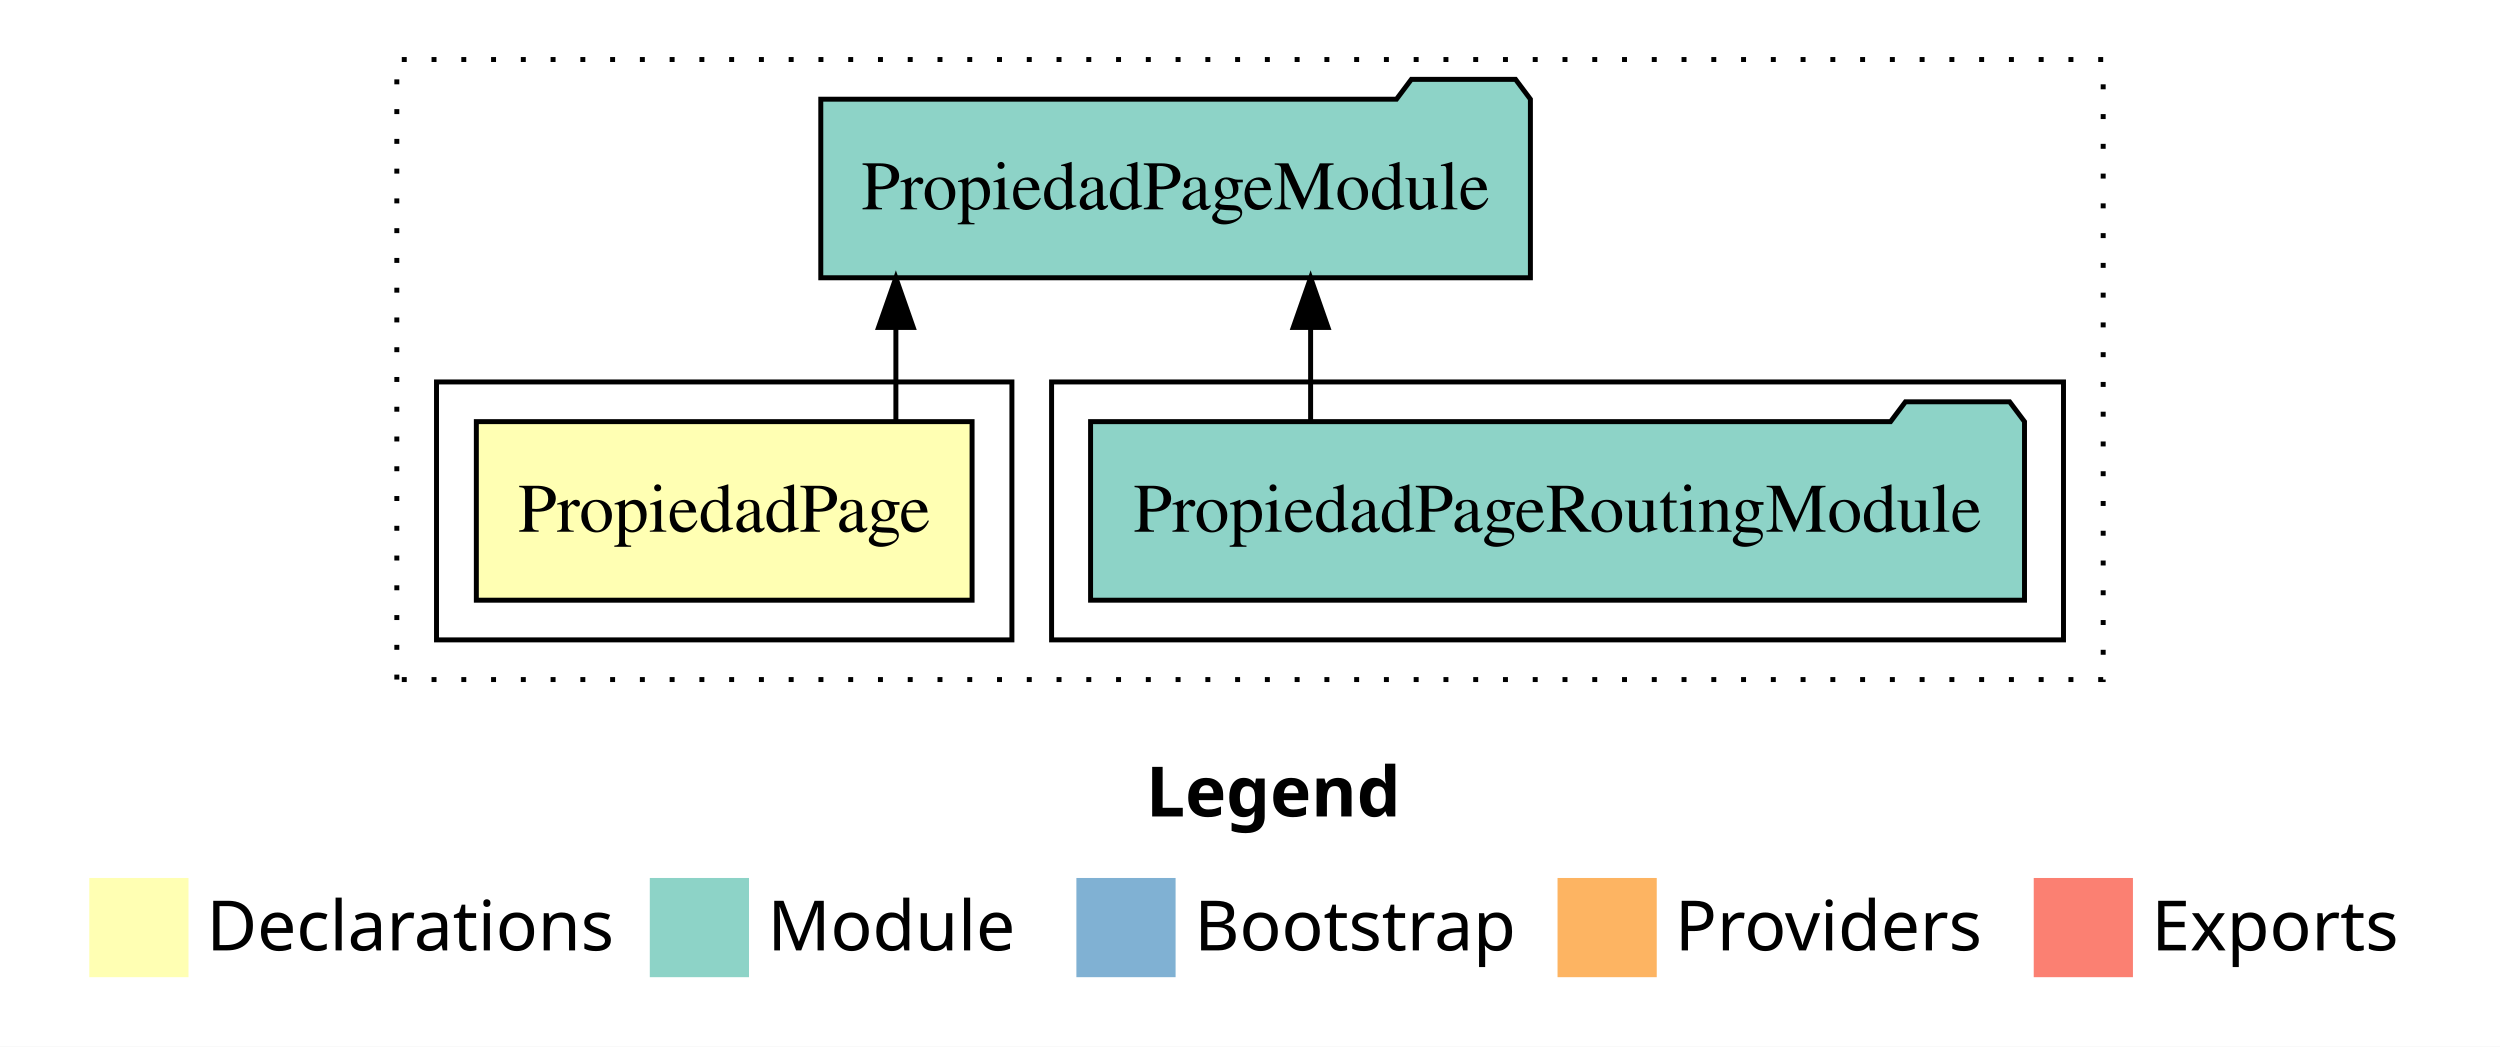
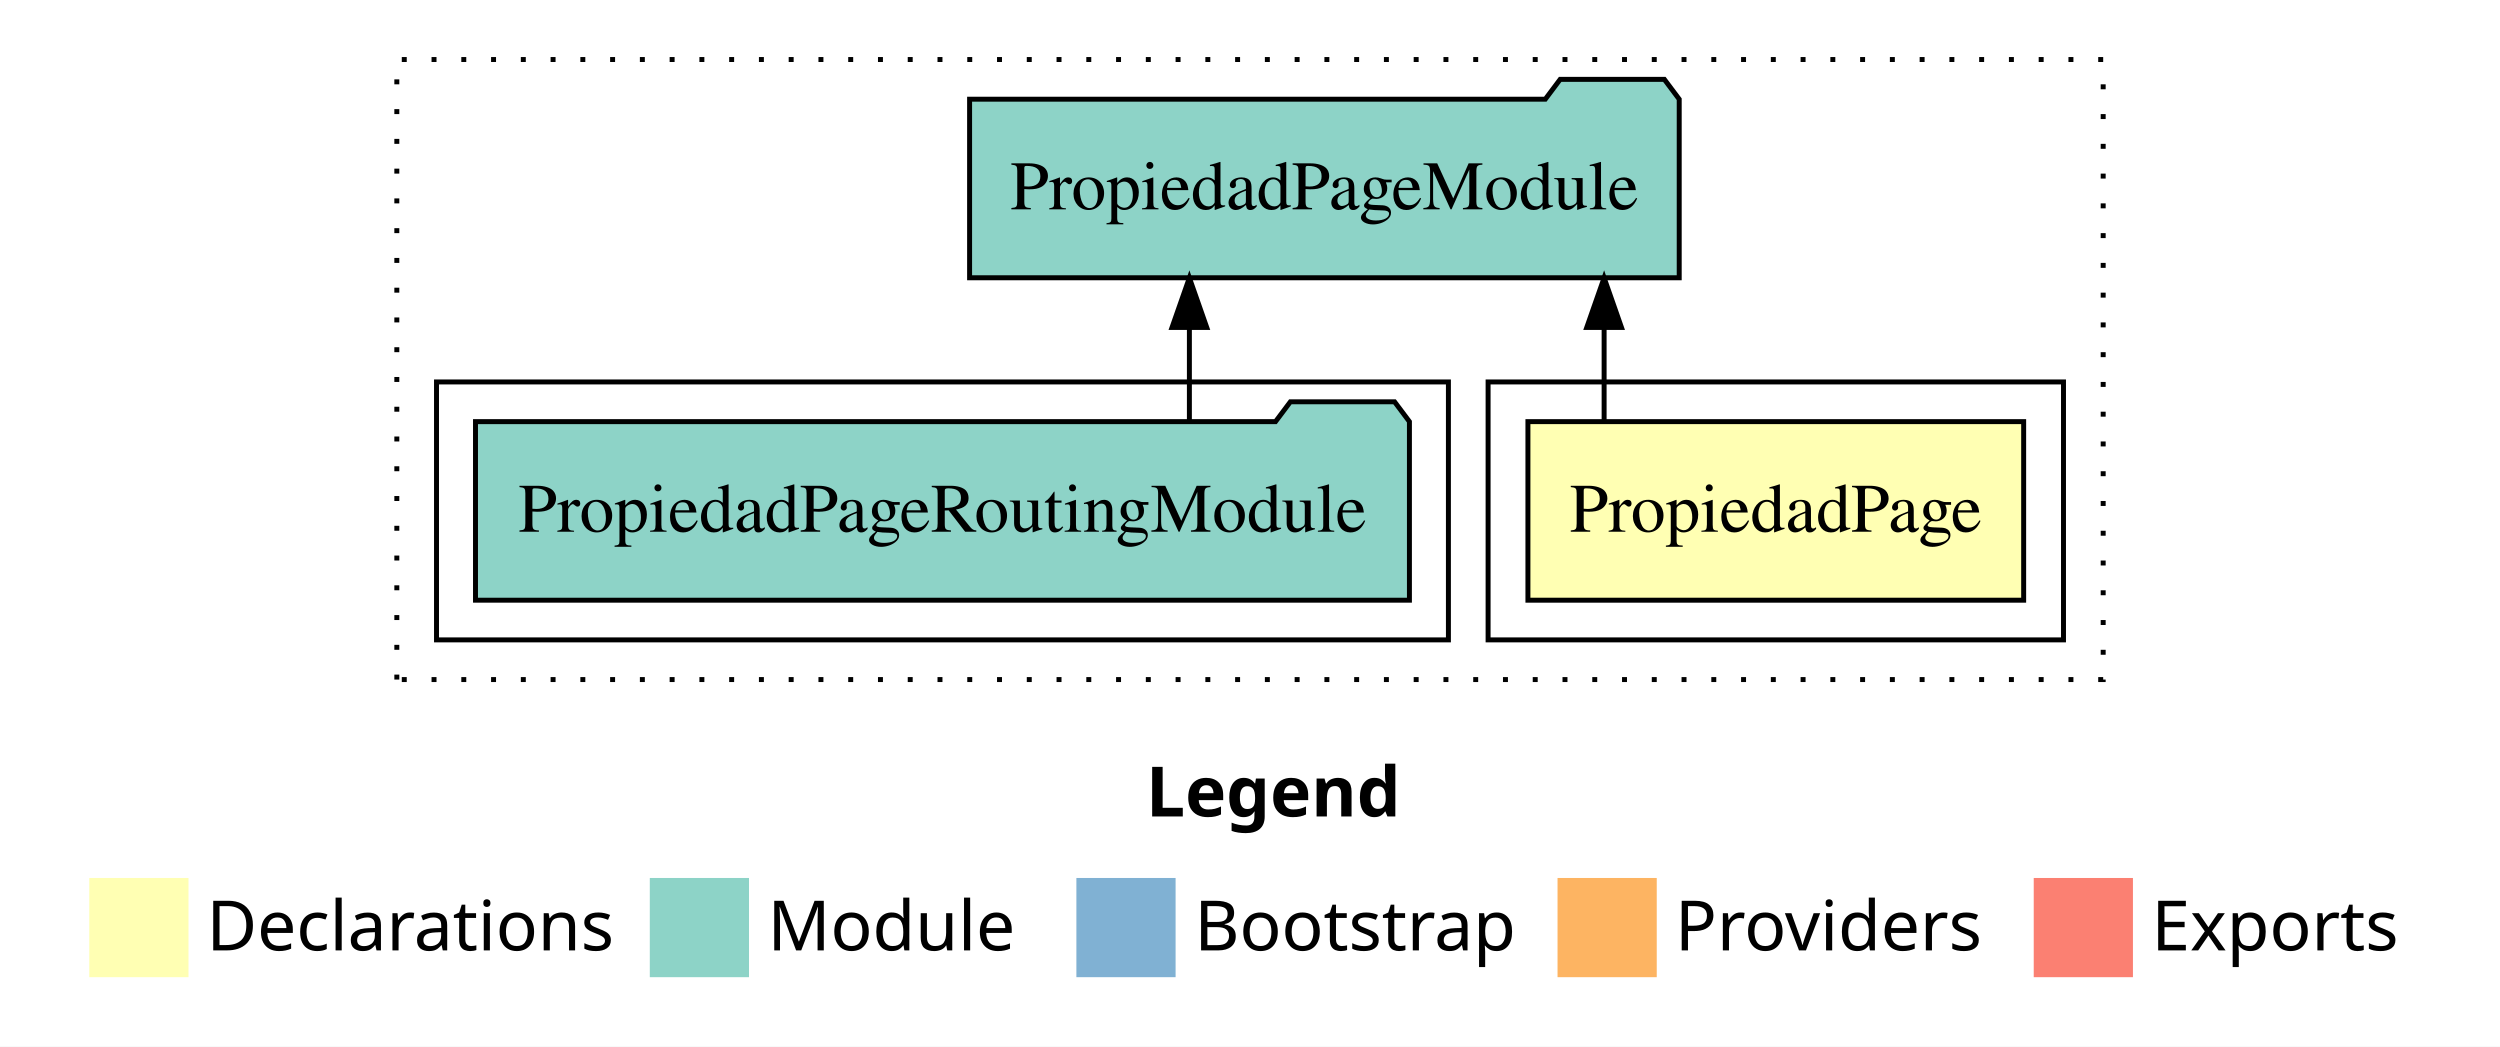
<svg xmlns="http://www.w3.org/2000/svg" width="504pt" height="211pt" viewBox="0.00 0.00 504.00 211.00">
  <g id="graph0" class="graph" transform="scale(1 1) rotate(0) translate(4 207)">
    <polygon fill="white" stroke="transparent" points="-4,4 -4,-207 500,-207 500,4 -4,4" />
    <text text-anchor="start" x="227.01" y="-42.4" font-family="Times-12" font-weight="bold" font-size="14.00">Legend</text>
    <polygon fill="#ffffb3" stroke="transparent" points="14,-10 14,-30 34,-30 34,-10 14,-10" />
    <text text-anchor="start" x="37.63" y="-15.4" font-family="Times-12" font-size="14.00">  Declarations</text>
    <polygon fill="#8dd3c7" stroke="transparent" points="127,-10 127,-30 147,-30 147,-10 127,-10" />
    <text text-anchor="start" x="150.73" y="-15.4" font-family="Times-12" font-size="14.00">  Module</text>
    <polygon fill="#80b1d3" stroke="transparent" points="213,-10 213,-30 233,-30 233,-10 213,-10" />
    <text text-anchor="start" x="236.78" y="-15.4" font-family="Times-12" font-size="14.00">  Bootstrap</text>
    <polygon fill="#fdb462" stroke="transparent" points="310,-10 310,-30 330,-30 330,-10 310,-10" />
    <text text-anchor="start" x="333.67" y="-15.4" font-family="Times-12" font-size="14.00">  Providers</text>
    <polygon fill="#fb8072" stroke="transparent" points="406,-10 406,-30 426,-30 426,-10 406,-10" />
    <text text-anchor="start" x="429.73" y="-15.4" font-family="Times-12" font-size="14.00">  Exports</text>
    <g id="clust1" class="cluster">
      <polygon fill="none" stroke="black" stroke-dasharray="1,5" points="76,-70 76,-195 420,-195 420,-70 76,-70" />
    </g>
+     <g id="clust2" class="cluster">
+       <polygon fill="none" stroke="black" points="296,-78 296,-130 412,-130 412,-78 296,-78" />
+     </g>
    <g id="clust4" class="cluster">
-       <polygon fill="none" stroke="black" points="208,-78 208,-130 412,-130 412,-78 208,-78" />
-     </g>
-     <g id="clust2" class="cluster">
-       <polygon fill="none" stroke="black" points="84,-78 84,-130 200,-130 200,-78 84,-78" />
+       <polygon fill="none" stroke="black" points="84,-78 84,-130 288,-130 288,-78 84,-78" />
    </g>
    <g id="node1" class="node">
-       <polygon fill="#ffffb3" stroke="black" points="191.97,-122 92.03,-122 92.03,-86 191.97,-86 191.97,-122" />
-       <text text-anchor="middle" x="142" y="-99.8" font-family="Times,serif" font-size="14.00">PropiedadPage</text>
+       <polygon fill="#ffffb3" stroke="black" points="403.97,-122 304.03,-122 304.03,-86 403.97,-86 403.97,-122" />
+       <text text-anchor="middle" x="354" y="-99.8" font-family="Times,serif" font-size="14.00">PropiedadPage</text>
    </g>
    <g id="node2" class="node">
-       <polygon fill="#8dd3c7" stroke="black" points="304.53,-187 301.53,-191 280.53,-191 277.53,-187 161.47,-187 161.47,-151 304.53,-151 304.53,-187" />
-       <text text-anchor="middle" x="233" y="-164.8" font-family="Times,serif" font-size="14.00">PropiedadPageModule</text>
+       <polygon fill="#8dd3c7" stroke="black" points="334.53,-187 331.53,-191 310.53,-191 307.53,-187 191.47,-187 191.47,-151 334.53,-151 334.53,-187" />
+       <text text-anchor="middle" x="263" y="-164.8" font-family="Times,serif" font-size="14.00">PropiedadPageModule</text>
    </g>
    <g id="edge1" class="edge">
-       <path fill="none" stroke="black" d="M176.61,-122.11C176.61,-122.11 176.61,-140.99 176.61,-140.99" />
-       <polygon fill="black" stroke="black" points="173.11,-140.99 176.61,-150.99 180.11,-140.99 173.11,-140.99" />
+       <path fill="none" stroke="black" d="M319.39,-122.11C319.39,-122.11 319.39,-140.99 319.39,-140.99" />
+       <polygon fill="black" stroke="black" points="315.89,-140.99 319.39,-150.99 322.89,-140.99 315.89,-140.99" />
    </g>
    <g id="node3" class="node">
-       <polygon fill="#8dd3c7" stroke="black" points="404.14,-122 401.14,-126 380.14,-126 377.14,-122 215.86,-122 215.86,-86 404.14,-86 404.14,-122" />
-       <text text-anchor="middle" x="310" y="-99.8" font-family="Times,serif" font-size="14.00">PropiedadPageRoutingModule</text>
+       <polygon fill="#8dd3c7" stroke="black" points="280.14,-122 277.14,-126 256.14,-126 253.14,-122 91.86,-122 91.86,-86 280.14,-86 280.14,-122" />
+       <text text-anchor="middle" x="186" y="-99.8" font-family="Times,serif" font-size="14.00">PropiedadPageRoutingModule</text>
    </g>
    <g id="edge2" class="edge">
-       <path fill="none" stroke="black" d="M260.22,-122.11C260.22,-122.11 260.22,-140.99 260.22,-140.99" />
-       <polygon fill="black" stroke="black" points="256.72,-140.99 260.22,-150.99 263.72,-140.99 256.72,-140.99" />
+       <path fill="none" stroke="black" d="M235.78,-122.11C235.78,-122.11 235.78,-140.99 235.78,-140.99" />
+       <polygon fill="black" stroke="black" points="232.28,-140.99 235.78,-150.99 239.28,-140.99 232.28,-140.99" />
    </g>
  </g>
</svg>
